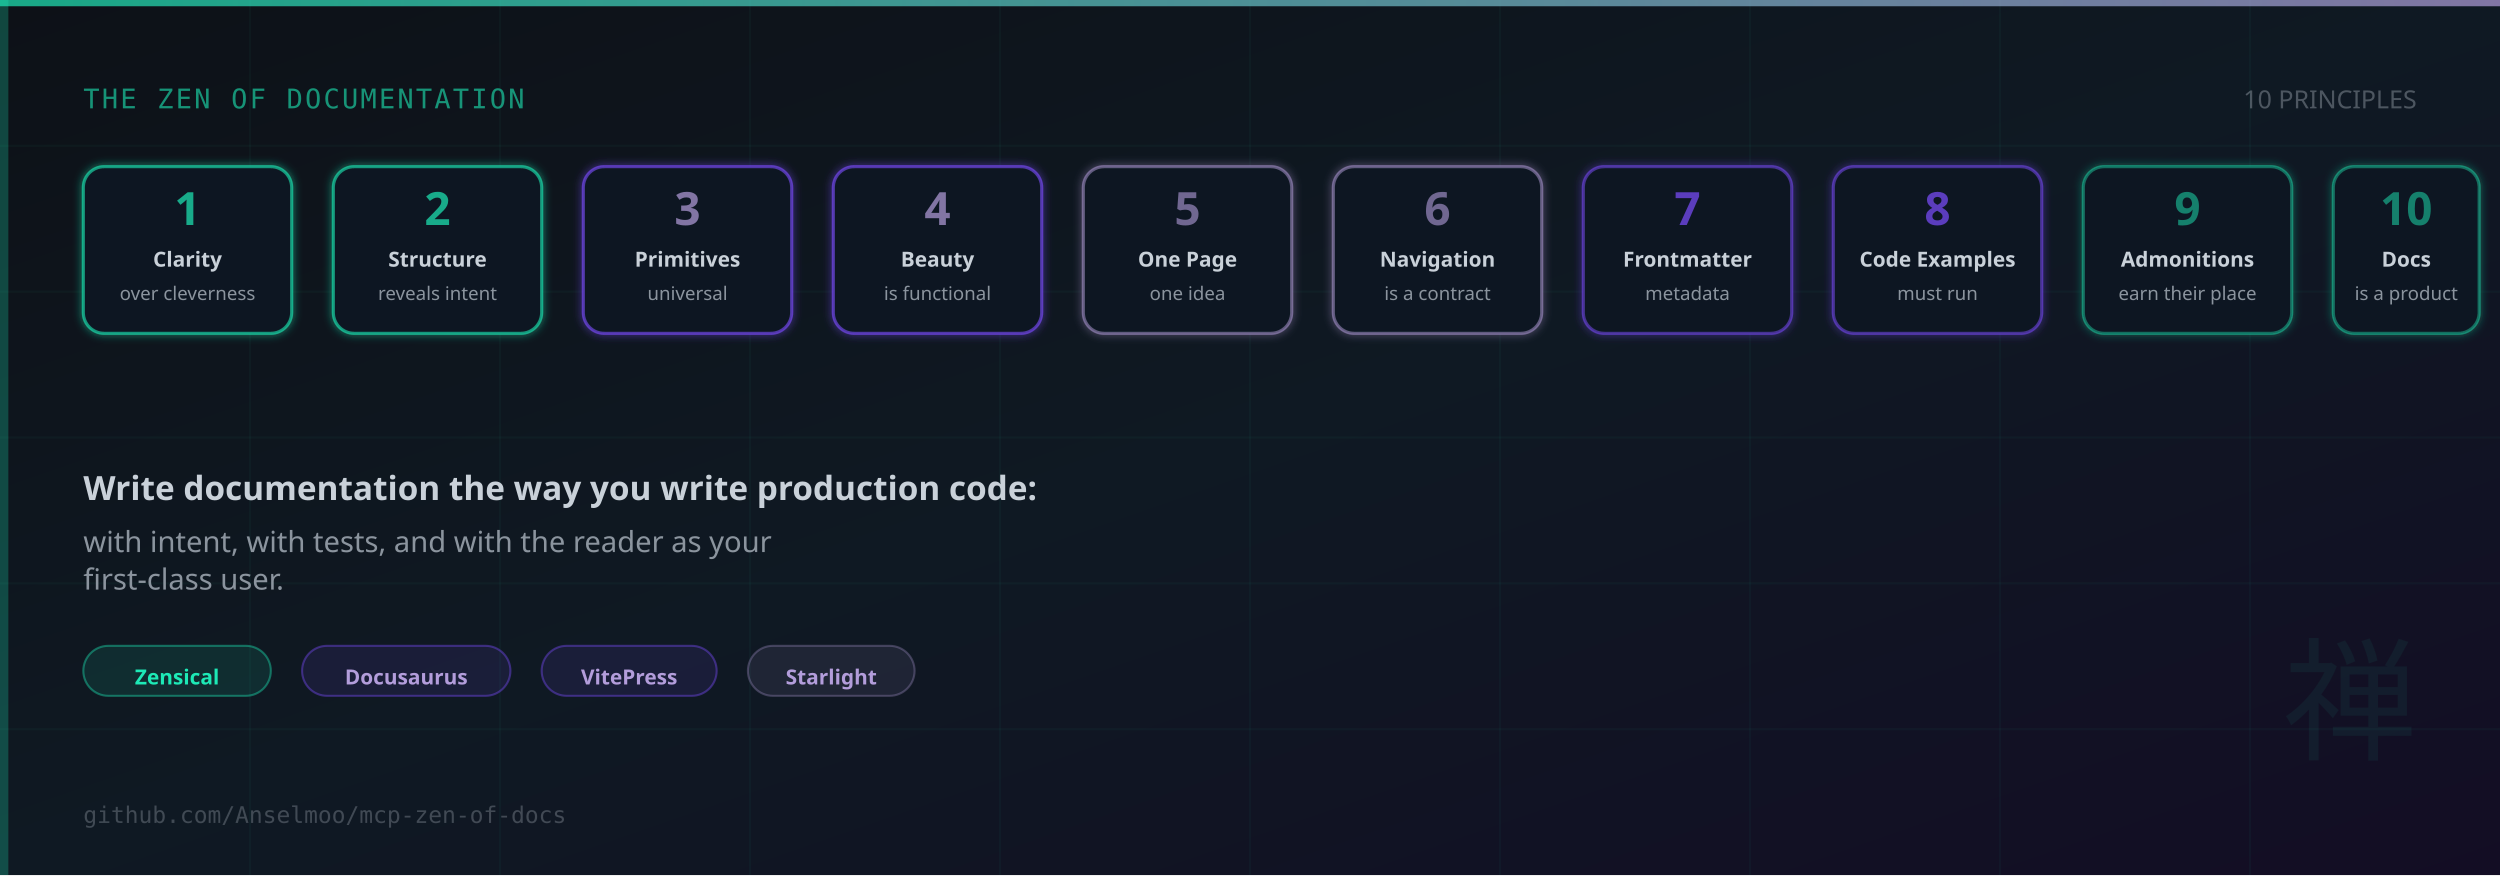
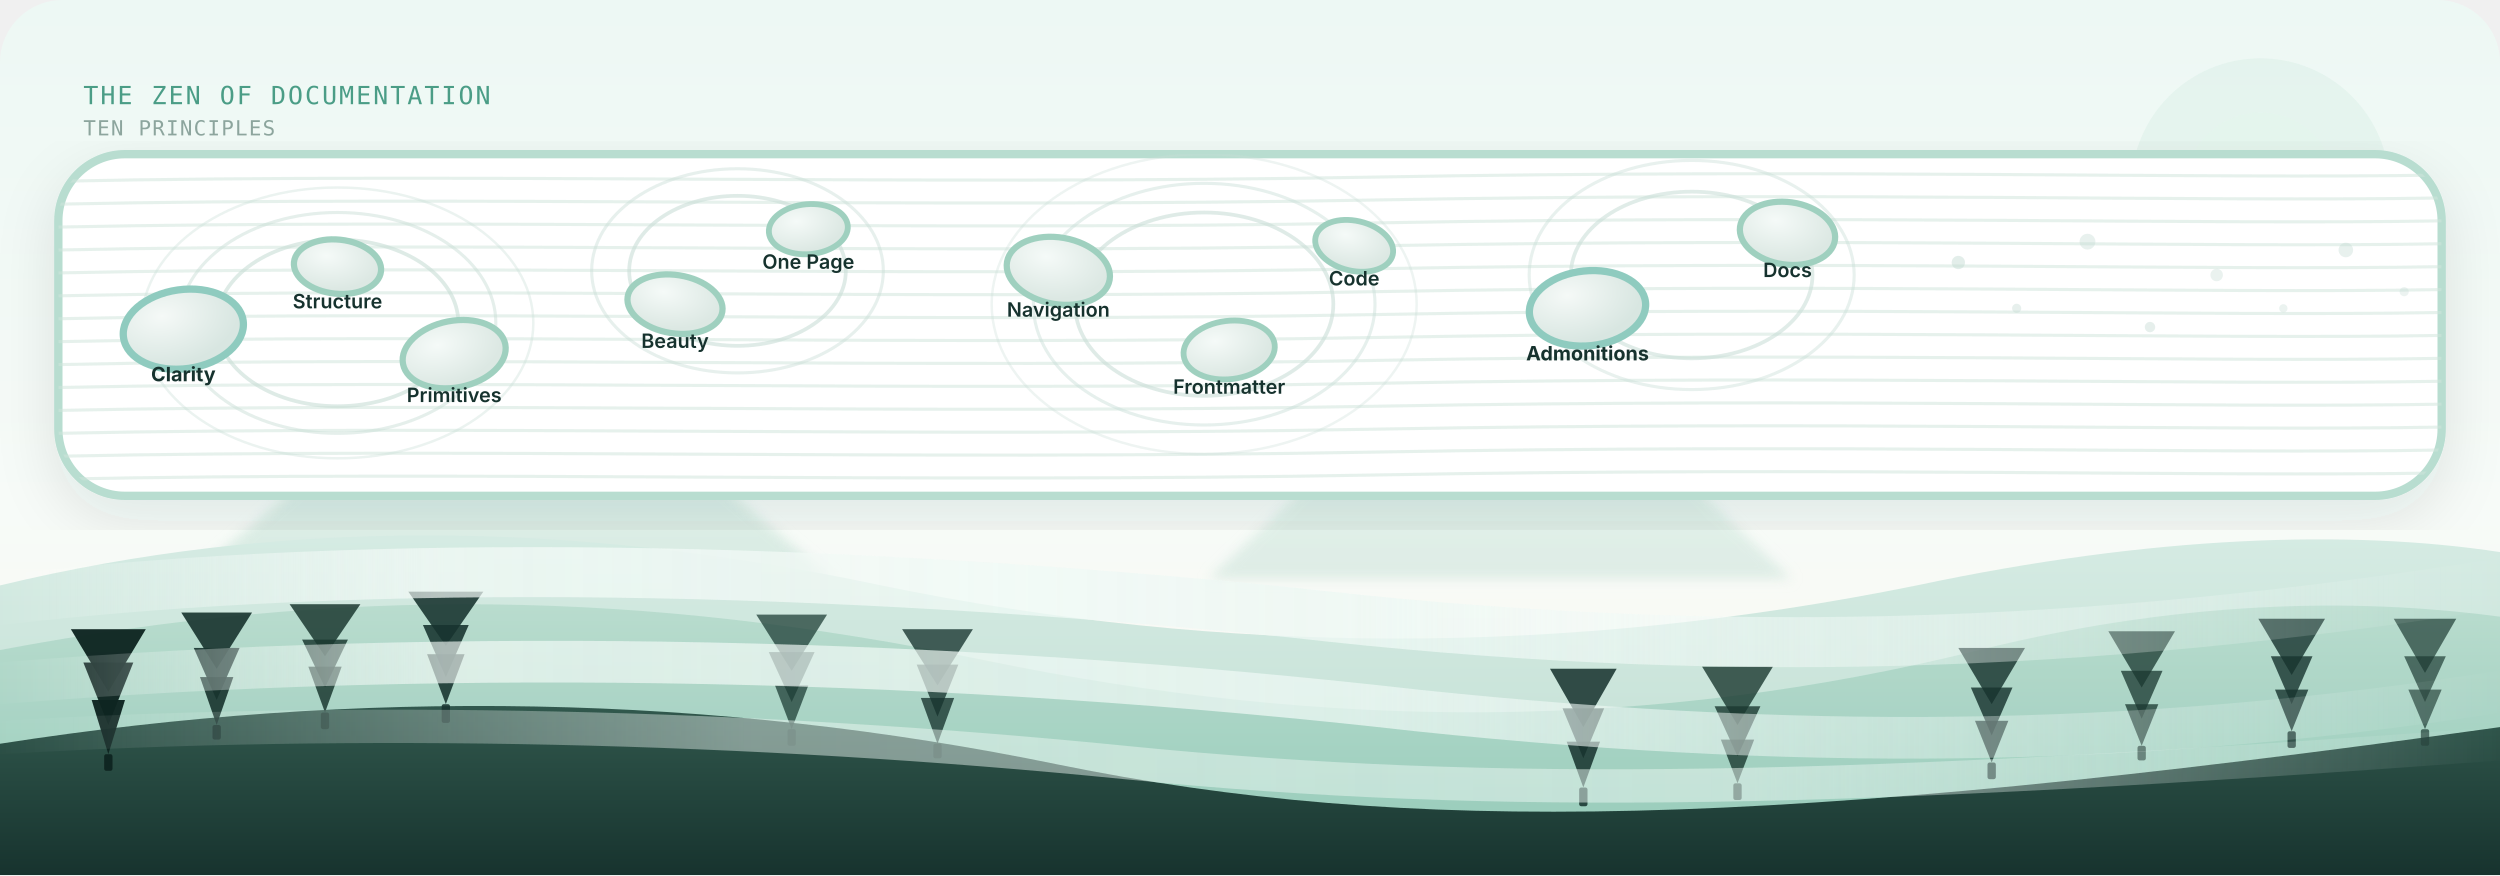
- <svg xmlns="http://www.w3.org/2000/svg" width="1200" height="420" viewBox="0 0 1200 420" role="img" aria-label="The Zen of Documentation — 10 guiding principles">
+ <svg xmlns="http://www.w3.org/2000/svg" width="1200" height="420" viewBox="0 0 1200 420" role="img" aria-labelledby="zenPrinciplesTitle">
  <defs>
-     <linearGradient id="bgGrad" x1="0%" y1="0%" x2="100%" y2="100%">
-       <stop offset="0%" style="stop-color:#0d1117" />
-       <stop offset="50%" style="stop-color:#0f1923" />
-       <stop offset="100%" style="stop-color:#130d24" />
-     </linearGradient>
-     <linearGradient id="tealViolet" x1="0%" y1="0%" x2="100%" y2="0%">
-       <stop offset="0%" style="stop-color:#1de9b6" />
-       <stop offset="100%" style="stop-color:#b39ddb" />
-     </linearGradient>
-     <filter id="stoneGlow" x="-20%" y="-20%" width="140%" height="140%">
-       <feGaussianBlur in="SourceGraphic" stdDeviation="2" result="blur" />
-       <feMerge>
-         <feMergeNode in="blur" />
-         <feMergeNode in="SourceGraphic" />
-       </feMerge>
+     <linearGradient id="zpSky" x1="0" y1="0" x2="0" y2="1">
+       <stop offset="0%" stop-color="#edf8f4" />
+       <stop offset="58%" stop-color="#f7fbf8" />
+       <stop offset="100%" stop-color="#faf6ee" />
+     </linearGradient>
+     <linearGradient id="zpPeak" x1="0" y1="0" x2="0" y2="1">
+       <stop offset="0%" stop-color="#daeee6" />
+       <stop offset="100%" stop-color="#c2dfd4" />
+     </linearGradient>
+     <linearGradient id="zpRidgeFar" x1="0" y1="0" x2="0" y2="1">
+       <stop offset="0%" stop-color="#d5ebe3" />
+       <stop offset="100%" stop-color="#bfddd1" />
+     </linearGradient>
+     <linearGradient id="zpRidgeMid" x1="0" y1="0" x2="0" y2="1">
+       <stop offset="0%" stop-color="#b7dbcd" />
+       <stop offset="100%" stop-color="#8fc7b5" />
+     </linearGradient>
+     <linearGradient id="zpRidgeNear" x1="0" y1="0" x2="0" y2="1">
+       <stop offset="0%" stop-color="#31584d" />
+       <stop offset="100%" stop-color="#17332e" />
+     </linearGradient>
+     <linearGradient id="zpMist" x1="0" y1="0" x2="1" y2="0">
+       <stop offset="0%" stop-color="#ffffff" stop-opacity="0" />
+       <stop offset="18%" stop-color="#f5fbf8" stop-opacity="0.76" />
+       <stop offset="54%" stop-color="#edf8f4" stop-opacity="0.88" />
+       <stop offset="100%" stop-color="#ffffff" stop-opacity="0" />
+     </linearGradient>
+     <linearGradient id="zpMist2" x1="0" y1="0" x2="1" y2="0">
+       <stop offset="0%" stop-color="#ffffff" stop-opacity="0" />
+       <stop offset="30%" stop-color="#f0f9f5" stop-opacity="0.62" />
+       <stop offset="70%" stop-color="#e8f5f0" stop-opacity="0.72" />
+       <stop offset="100%" stop-color="#ffffff" stop-opacity="0" />
+     </linearGradient>
+     <radialGradient id="zpStone" cx="36%" cy="32%" r="62%">
+       <stop offset="0%" stop-color="#f5faf8" />
+       <stop offset="100%" stop-color="#dce8e3" />
+     </radialGradient>
+     <radialGradient id="zpAnchor" cx="34%" cy="30%" r="64%">
+       <stop offset="0%" stop-color="#f5f9f7" />
+       <stop offset="100%" stop-color="#d8e6e1" />
+     </radialGradient>
+     <filter id="zpShadow" x="-10%" y="-10%" width="120%" height="120%">
+       <feDropShadow dx="0" dy="10" stdDeviation="14" flood-color="#17332e" flood-opacity="0.10" />
    </filter>
+     <filter id="zpHaze" x="-5%" y="-5%" width="110%" height="110%">
+       <feGaussianBlur stdDeviation="2.8" />
+     </filter>
+     <clipPath id="zpPanelClip">
+       <rect x="28" y="74" width="1144" height="164" rx="32" />
+     </clipPath>
  </defs>
-   <rect width="1200" height="420" fill="url(#bgGrad)" />
-   <g stroke="#1de9b6" stroke-opacity="0.035" stroke-width="1">
-     <line x1="0" y1="70" x2="1200" y2="70" />
-     <line x1="0" y1="140" x2="1200" y2="140" />
-     <line x1="0" y1="210" x2="1200" y2="210" />
-     <line x1="0" y1="280" x2="1200" y2="280" />
-     <line x1="0" y1="350" x2="1200" y2="350" />
-     <line x1="120" y1="0" x2="120" y2="420" />
-     <line x1="240" y1="0" x2="240" y2="420" />
-     <line x1="360" y1="0" x2="360" y2="420" />
-     <line x1="480" y1="0" x2="480" y2="420" />
-     <line x1="600" y1="0" x2="600" y2="420" />
-     <line x1="720" y1="0" x2="720" y2="420" />
-     <line x1="840" y1="0" x2="840" y2="420" />
-     <line x1="960" y1="0" x2="960" y2="420" />
-     <line x1="1080" y1="0" x2="1080" y2="420" />
-   </g>
-   <rect x="0" y="0" width="1200" height="3" fill="url(#tealViolet)" opacity="0.7" />
-   <rect x="0" y="0" width="4" height="420" fill="#1de9b6" opacity="0.25" />
-   <text x="40" y="52" font-family="'JetBrains Mono', monospace" font-size="13" fill="#1de9b6" opacity="0.6" letter-spacing="0.08em">THE ZEN OF DOCUMENTATION</text>
-   <text x="1160" y="52" text-anchor="end" font-family="system-ui, sans-serif" font-size="12" fill="#8b949e" opacity="0.5">10 PRINCIPLES</text>
-   <rect x="40" y="80" width="100" height="80" rx="10" fill="#0f1923" stroke="#1de9b6" stroke-width="1.5" stroke-opacity="0.6" filter="url(#stoneGlow)" />
-   <text x="90" y="108" text-anchor="middle" font-family="system-ui, sans-serif" font-size="22" font-weight="800" fill="#1de9b6" opacity="0.7">1</text>
-   <text x="90" y="128" text-anchor="middle" font-family="system-ui, sans-serif" font-size="10" font-weight="700" fill="#c9d1d9">Clarity</text>
-   <text x="90" y="144" text-anchor="middle" font-family="system-ui, sans-serif" font-size="9" fill="#8b949e">over cleverness</text>
-   <rect x="160" y="80" width="100" height="80" rx="10" fill="#0f1923" stroke="#1de9b6" stroke-width="1.5" stroke-opacity="0.6" filter="url(#stoneGlow)" />
-   <text x="210" y="108" text-anchor="middle" font-family="system-ui, sans-serif" font-size="22" font-weight="800" fill="#1de9b6" opacity="0.7">2</text>
-   <text x="210" y="128" text-anchor="middle" font-family="system-ui, sans-serif" font-size="10" font-weight="700" fill="#c9d1d9">Structure</text>
-   <text x="210" y="144" text-anchor="middle" font-family="system-ui, sans-serif" font-size="9" fill="#8b949e">reveals intent</text>
-   <rect x="280" y="80" width="100" height="80" rx="10" fill="#0f1923" stroke="#7c4dff" stroke-width="1.5" stroke-opacity="0.6" filter="url(#stoneGlow)" />
-   <text x="330" y="108" text-anchor="middle" font-family="system-ui, sans-serif" font-size="22" font-weight="800" fill="#b39ddb" opacity="0.7">3</text>
-   <text x="330" y="128" text-anchor="middle" font-family="system-ui, sans-serif" font-size="10" font-weight="700" fill="#c9d1d9">Primitives</text>
-   <text x="330" y="144" text-anchor="middle" font-family="system-ui, sans-serif" font-size="9" fill="#8b949e">universal</text>
-   <rect x="400" y="80" width="100" height="80" rx="10" fill="#0f1923" stroke="#7c4dff" stroke-width="1.5" stroke-opacity="0.6" filter="url(#stoneGlow)" />
-   <text x="450" y="108" text-anchor="middle" font-family="system-ui, sans-serif" font-size="22" font-weight="800" fill="#b39ddb" opacity="0.7">4</text>
-   <text x="450" y="128" text-anchor="middle" font-family="system-ui, sans-serif" font-size="10" font-weight="700" fill="#c9d1d9">Beauty</text>
-   <text x="450" y="144" text-anchor="middle" font-family="system-ui, sans-serif" font-size="9" fill="#8b949e">is functional</text>
-   <rect x="520" y="80" width="100" height="80" rx="10" fill="#0f1923" stroke="#b39ddb" stroke-width="1.5" stroke-opacity="0.5" filter="url(#stoneGlow)" />
-   <text x="570" y="108" text-anchor="middle" font-family="system-ui, sans-serif" font-size="22" font-weight="800" fill="#b39ddb" opacity="0.6">5</text>
-   <text x="570" y="128" text-anchor="middle" font-family="system-ui, sans-serif" font-size="10" font-weight="700" fill="#c9d1d9">One Page</text>
-   <text x="570" y="144" text-anchor="middle" font-family="system-ui, sans-serif" font-size="9" fill="#8b949e">one idea</text>
-   <rect x="640" y="80" width="100" height="80" rx="10" fill="#0f1923" stroke="#b39ddb" stroke-width="1.5" stroke-opacity="0.5" filter="url(#stoneGlow)" />
-   <text x="690" y="108" text-anchor="middle" font-family="system-ui, sans-serif" font-size="22" font-weight="800" fill="#b39ddb" opacity="0.6">6</text>
-   <text x="690" y="128" text-anchor="middle" font-family="system-ui, sans-serif" font-size="10" font-weight="700" fill="#c9d1d9">Navigation</text>
-   <text x="690" y="144" text-anchor="middle" font-family="system-ui, sans-serif" font-size="9" fill="#8b949e">is a contract</text>
-   <rect x="760" y="80" width="100" height="80" rx="10" fill="#0f1923" stroke="#7c4dff" stroke-width="1.5" stroke-opacity="0.5" filter="url(#stoneGlow)" />
-   <text x="810" y="108" text-anchor="middle" font-family="system-ui, sans-serif" font-size="22" font-weight="800" fill="#7c4dff" opacity="0.7">7</text>
-   <text x="810" y="128" text-anchor="middle" font-family="system-ui, sans-serif" font-size="10" font-weight="700" fill="#c9d1d9">Frontmatter</text>
-   <text x="810" y="144" text-anchor="middle" font-family="system-ui, sans-serif" font-size="9" fill="#8b949e">metadata</text>
-   <rect x="880" y="80" width="100" height="80" rx="10" fill="#0f1923" stroke="#7c4dff" stroke-width="1.5" stroke-opacity="0.5" filter="url(#stoneGlow)" />
-   <text x="930" y="108" text-anchor="middle" font-family="system-ui, sans-serif" font-size="22" font-weight="800" fill="#7c4dff" opacity="0.7">8</text>
-   <text x="930" y="128" text-anchor="middle" font-family="system-ui, sans-serif" font-size="10" font-weight="700" fill="#c9d1d9">Code Examples</text>
-   <text x="930" y="144" text-anchor="middle" font-family="system-ui, sans-serif" font-size="9" fill="#8b949e">must run</text>
-   <rect x="1000" y="80" width="100" height="80" rx="10" fill="#0f1923" stroke="#1de9b6" stroke-width="1.5" stroke-opacity="0.4" filter="url(#stoneGlow)" />
-   <text x="1050" y="108" text-anchor="middle" font-family="system-ui, sans-serif" font-size="22" font-weight="800" fill="#1de9b6" opacity="0.5">9</text>
-   <text x="1050" y="128" text-anchor="middle" font-family="system-ui, sans-serif" font-size="10" font-weight="700" fill="#c9d1d9">Admonitions</text>
-   <text x="1050" y="144" text-anchor="middle" font-family="system-ui, sans-serif" font-size="9" fill="#8b949e">earn their place</text>
-   <rect x="1120" y="80" width="70" height="80" rx="10" fill="#0f1923" stroke="#1de9b6" stroke-width="1.5" stroke-opacity="0.4" filter="url(#stoneGlow)" />
-   <text x="1155" y="108" text-anchor="middle" font-family="system-ui, sans-serif" font-size="22" font-weight="800" fill="#1de9b6" opacity="0.5">10</text>
-   <text x="1155" y="128" text-anchor="middle" font-family="system-ui, sans-serif" font-size="10" font-weight="700" fill="#c9d1d9">Docs</text>
-   <text x="1155" y="144" text-anchor="middle" font-family="system-ui, sans-serif" font-size="9" fill="#8b949e">is a product</text>
-   <line x1="40" y1="197" x2="1190" y2="197" stroke="url(#tealViolet)" stroke-width="1" stroke-opacity="0.2" stroke-dasharray="6,4" />
-   <text x="40" y="240" font-family="system-ui, sans-serif" font-size="16" font-weight="700" fill="#c9d1d9">Write documentation the way you write production code:</text>
-   <text x="40" y="265" font-family="system-ui, sans-serif" font-size="14" fill="#8b949e">with intent, with tests, and with the reader as your</text>
-   <text x="40" y="283" font-family="system-ui, sans-serif" font-size="14" fill="#8b949e">first-class user.</text>
-   <text x="1160" y="360" text-anchor="end" font-family="serif" font-size="64" fill="#1de9b6" opacity="0.06">禅</text>
-   <rect x="40" y="310" width="90" height="24" rx="12" fill="#1de9b6" fill-opacity="0.1" stroke="#1de9b6" stroke-width="1" stroke-opacity="0.4" />
-   <text x="85" y="325" text-anchor="middle" dominant-baseline="middle" font-family="system-ui, sans-serif" font-size="10" font-weight="600" fill="#1de9b6">Zensical</text>
-   <rect x="145" y="310" width="100" height="24" rx="12" fill="#7c4dff" fill-opacity="0.1" stroke="#7c4dff" stroke-width="1" stroke-opacity="0.4" />
-   <text x="195" y="325" text-anchor="middle" dominant-baseline="middle" font-family="system-ui, sans-serif" font-size="10" font-weight="600" fill="#b39ddb">Docusaurus</text>
-   <rect x="260" y="310" width="84" height="24" rx="12" fill="#7c4dff" fill-opacity="0.1" stroke="#7c4dff" stroke-width="1" stroke-opacity="0.4" />
-   <text x="302" y="325" text-anchor="middle" dominant-baseline="middle" font-family="system-ui, sans-serif" font-size="10" font-weight="600" fill="#b39ddb">VitePress</text>
-   <rect x="359" y="310" width="80" height="24" rx="12" fill="#b39ddb" fill-opacity="0.1" stroke="#b39ddb" stroke-width="1" stroke-opacity="0.3" />
-   <text x="399" y="325" text-anchor="middle" dominant-baseline="middle" font-family="system-ui, sans-serif" font-size="10" font-weight="600" fill="#b39ddb">Starlight</text>
-   <text x="40" y="395" font-family="'JetBrains Mono', monospace" font-size="11" fill="#8b949e" opacity="0.4">github.com/Anselmoo/mcp-zen-of-docs</text>
+   <rect width="1200" height="420" rx="30" fill="url(#zpSky)" />
+   <circle cx="1085" cy="90" r="62" fill="#cbe8dc" opacity="0.30" />
+   <circle cx="1085" cy="90" r="36" fill="#e4f5ed" opacity="0.96" />
+   <g filter="url(#zpHaze)" opacity="0.56">
+     <path d="M 90,278 L 245,148 L 400,278 Z" fill="url(#zpPeak)" />
+     <path d="M 178,174 L 245,148 L 312,178 L 334,228 L 156,228 Z" fill="#eef6f2" opacity="0.88" />
+     <path d="M 580,278 L 720,145 L 860,278 Z" fill="url(#zpPeak)" opacity="0.84" />
+     <path d="M 682,170 L 720,145 L 758,174 L 776,222 L 664,222 Z" fill="#eef6f2" opacity="0.82" />
+   </g>
+   <path d="M0 281 C133 249,272 249,423 281 C588 315,752 315,920 281 C1033 257,1128 254,1200 265 L1200 420 L0 420 Z" fill="url(#zpRidgeFar)" />
+   <path d="M0 312 C165 281,308 283,473 317 C638 351,793 351,950 312 C1055 286,1140 288,1200 296 L1200 420 L0 420 Z" fill="url(#zpRidgeMid)" opacity="0.92" />
+   <path d="M0 357 C173 330,343 333,508 367 C675 401,850 398,1200 349 L1200 420 L0 420 Z" fill="url(#zpRidgeNear)" />
+   <g fill="#0e2420">
+     <polygon points="52,362  44,336  60,336" opacity="0.96" />
+     <polygon points="52,348  40,318  64,318" opacity="0.96" />
+     <polygon points="52,332  34,302  70,302" opacity="0.96" />
+     <rect x="50" y="362" width="4" height="8" rx="1" opacity="0.96" />
+   </g>
+   <g fill="#17332e">
+     <polygon points="104,348  96,325  112,325" opacity="0.90" />
+     <polygon points="104,336  93,311  115,311" opacity="0.90" />
+     <polygon points="104,321  87,294  121,294" opacity="0.90" />
+     <rect x="102" y="348" width="4" height="7" rx="1" opacity="0.90" />
+   </g>
+   <g fill="#1a3830">
+     <polygon points="156,342 148,320  164,320" opacity="0.84" />
+     <polygon points="156,330 145,307  167,307" opacity="0.84" />
+     <polygon points="156,315 139,290  173,290" opacity="0.84" />
+     <rect x="154" y="342" width="4" height="8" rx="1" opacity="0.84" />
+   </g>
+   <g fill="#17332e">
+     <polygon points="214,338 205,314  223,314" opacity="0.88" />
+     <polygon points="214,325 203,300  225,300" opacity="0.88" />
+     <polygon points="214,310 196,284  232,284" opacity="0.88" />
+     <rect x="212" y="338" width="4" height="9" rx="1" opacity="0.88" />
+   </g>
+   <g fill="#1d3d35">
+     <polygon points="380,350 372,329  388,329" opacity="0.74" />
+     <polygon points="380,337 369,313  391,313" opacity="0.74" />
+     <polygon points="380,322 363,295  397,295" opacity="0.74" />
+     <rect x="378" y="350" width="4" height="8" rx="1" opacity="0.74" />
+   </g>
+   <g fill="#17332e">
+     <polygon points="450,357 442,335  458,335" opacity="0.78" />
+     <polygon points="450,344 440,319  460,319" opacity="0.78" />
+     <polygon points="450,329 433,302  467,302" opacity="0.78" />
+     <rect x="448" y="357" width="4" height="7" rx="1" opacity="0.78" />
+   </g>
+   <g fill="#17332e">
+     <polygon points="760,378 752,356  768,356" opacity="0.86" />
+     <polygon points="760,364 750,340  770,340" opacity="0.86" />
+     <polygon points="760,349 744,321  776,321" opacity="0.86" />
+     <rect x="758" y="378" width="4" height="9" rx="1" opacity="0.86" />
+   </g>
+   <g fill="#1a3830">
+     <polygon points="834,376 826,355  842,355" opacity="0.80" />
+     <polygon points="834,363 823,339  845,339" opacity="0.80" />
+     <polygon points="834,348 817,320  851,320" opacity="0.80" />
+     <rect x="832" y="376" width="4" height="8" rx="1" opacity="0.80" />
+   </g>
+   <g fill="#17332e">
+     <polygon points="956,366 948,346  964,346" opacity="0.82" />
+     <polygon points="956,353 946,330  966,330" opacity="0.82" />
+     <polygon points="956,338 940,311  972,311" opacity="0.82" />
+     <rect x="954" y="366" width="4" height="8" rx="1" opacity="0.82" />
+   </g>
+   <g fill="#1a3830">
+     <polygon points="1028,358 1020,338 1036,338" opacity="0.76" />
+     <polygon points="1028,345 1018,322 1038,322" opacity="0.76" />
+     <polygon points="1028,330 1012,303 1044,303" opacity="0.76" />
+     <rect x="1026" y="358" width="4" height="7" rx="1" opacity="0.76" />
+   </g>
+   <g fill="#17332e">
+     <polygon points="1100,351 1092,331 1108,331" opacity="0.80" />
+     <polygon points="1100,338 1090,315 1110,315" opacity="0.80" />
+     <polygon points="1100,324 1084,297 1116,297" opacity="0.80" />
+     <rect x="1098" y="351" width="4" height="8" rx="1" opacity="0.80" />
+   </g>
+   <g fill="#1a3830">
+     <polygon points="1164,350 1156,331 1172,331" opacity="0.68" />
+     <polygon points="1164,337 1154,315 1174,315" opacity="0.68" />
+     <polygon points="1164,323 1149,297 1179,297" opacity="0.68" />
+     <rect x="1162" y="350" width="4" height="8" rx="1" opacity="0.68" />
+   </g>
+   <path d="M0 288 C180 267,400 272,620 294 C820 317,1000 312,1200 280" fill="none" stroke="url(#zpMist)" stroke-width="24" stroke-linecap="round" opacity="0.92" />
+   <path d="M0 328 C220 310,460 316,680 341 C880 362,1040 357,1200 332" fill="none" stroke="url(#zpMist)" stroke-width="20" stroke-linecap="round" opacity="0.84" />
+   <path d="M0 354 C170 344,360 348,540 366 C720 384,890 380,1200 357" fill="none" stroke="url(#zpMist2)" stroke-width="16" stroke-linecap="round" opacity="0.72" />
+   <text x="40" y="50" font-family="'JetBrains Mono','Fira Code',monospace" font-size="12" fill="#0b7a5c" opacity="0.72" letter-spacing="0.08em">THE ZEN OF DOCUMENTATION</text>
+   <text x="40" y="65" font-family="'JetBrains Mono','Fira Code',monospace" font-size="10" fill="#31584d" opacity="0.52" letter-spacing="0.06em">TEN PRINCIPLES</text>
+   <g filter="url(#zpShadow)">
+     <rect x="28" y="74" width="1144" height="164" rx="32" fill="#ffffff" stroke="#b8ddd0" stroke-width="4" />
+     <g clip-path="url(#zpPanelClip)">
+       <g fill="none" stroke="#cfe4db" stroke-width="1.5" opacity="0.52">
+         <path d="M28,87  C220,83  440,89  660,85  C880,81  1060,86  1172,84" />
+         <path d="M28,98  C220,94  440,100 660,96  C880,92  1060,97  1172,95" />
+         <path d="M28,109 C220,105 440,111 660,107 C880,103 1060,108 1172,106" />
+         <path d="M28,120 C220,116 440,122 660,118 C880,114 1060,119 1172,117" />
+         <path d="M28,131 C220,127 440,133 660,129 C880,125 1060,130 1172,128" />
+         <path d="M28,142 C220,138 440,144 660,140 C880,136 1060,141 1172,139" />
+         <path d="M28,153 C220,149 440,155 660,151 C880,147 1060,152 1172,150" />
+         <path d="M28,164 C220,160 440,166 660,162 C880,158 1060,163 1172,161" />
+         <path d="M28,175 C220,171 440,177 660,173 C880,169 1060,174 1172,172" />
+         <path d="M28,186 C220,182 440,188 660,184 C880,180 1060,185 1172,183" />
+         <path d="M28,197 C220,193 440,199 660,195 C880,191 1060,196 1172,194" />
+         <path d="M28,208 C220,204 440,210 660,206 C880,202 1060,207 1172,205" />
+         <path d="M28,219 C220,215 440,221 660,217 C880,213 1060,218 1172,216" />
+         <path d="M28,230 C220,226 440,232 660,228 C880,224 1060,229 1172,227" />
+       </g>
+       <ellipse cx="162" cy="155" rx="58" ry="40" fill="none" stroke="#c8ddd6" stroke-width="1.8" opacity="0.60" />
+       <ellipse cx="162" cy="155" rx="76" ry="53" fill="none" stroke="#c8ddd6" stroke-width="1.5" opacity="0.48" />
+       <ellipse cx="162" cy="155" rx="94" ry="65" fill="none" stroke="#c8ddd6" stroke-width="1.2" opacity="0.36" />
+       <ellipse cx="354" cy="130" rx="52" ry="36" fill="none" stroke="#c8ddd6" stroke-width="1.8" opacity="0.58" />
+       <ellipse cx="354" cy="130" rx="70" ry="49" fill="none" stroke="#c8ddd6" stroke-width="1.5" opacity="0.44" />
+       <ellipse cx="578" cy="146" rx="62" ry="44" fill="none" stroke="#c8ddd6" stroke-width="1.8" opacity="0.58" />
+       <ellipse cx="578" cy="146" rx="82" ry="58" fill="none" stroke="#c8ddd6" stroke-width="1.5" opacity="0.45" />
+       <ellipse cx="578" cy="146" rx="102" ry="72" fill="none" stroke="#c8ddd6" stroke-width="1.2" opacity="0.32" />
+       <ellipse cx="812" cy="132" rx="58" ry="40" fill="none" stroke="#c8ddd6" stroke-width="1.8" opacity="0.56" />
+       <ellipse cx="812" cy="132" rx="78" ry="55" fill="none" stroke="#c8ddd6" stroke-width="1.5" opacity="0.42" />
+       <circle cx="940" cy="126" r="3.2" fill="#c0d8d0" opacity="0.44" />
+       <circle cx="968" cy="148" r="2.2" fill="#c0d8d0" opacity="0.38" />
+       <circle cx="1002" cy="116" r="3.8" fill="#c0d8d0" opacity="0.36" />
+       <circle cx="1032" cy="157" r="2.5" fill="#c0d8d0" opacity="0.40" />
+       <circle cx="1064" cy="132" r="3.0" fill="#c0d8d0" opacity="0.34" />
+       <circle cx="1096" cy="148" r="2.0" fill="#c0d8d0" opacity="0.32" />
+       <circle cx="1126" cy="120" r="3.5" fill="#c0d8d0" opacity="0.36" />
+       <circle cx="1154" cy="140" r="2.2" fill="#c0d8d0" opacity="0.30" />
+       <ellipse cx="88" cy="158" rx="29" ry="19" fill="url(#zpAnchor)" stroke="#8fcbbf" stroke-width="3.5" transform="rotate(-8,88,158)" />
+       <text x="88" y="183" text-anchor="middle" font-family="system-ui,-apple-system,sans-serif" font-size="9.5" font-weight="700" fill="#17332e">Clarity</text>
+       <ellipse cx="162" cy="128" rx="21" ry="13" fill="url(#zpStone)" stroke="#9fd0bf" stroke-width="3.0" transform="rotate(6,162,128)" />
+       <text x="162" y="148" text-anchor="middle" font-family="system-ui,-apple-system,sans-serif" font-size="9.5" font-weight="600" fill="#17332e">Structure</text>
+       <ellipse cx="218" cy="170" rx="25" ry="16" fill="url(#zpStone)" stroke="#9fd0bf" stroke-width="3.0" transform="rotate(-11,218,170)" />
+       <text x="218" y="193" text-anchor="middle" font-family="system-ui,-apple-system,sans-serif" font-size="9.5" font-weight="600" fill="#17332e">Primitives</text>
+       <ellipse cx="324" cy="146" rx="23" ry="14" fill="url(#zpStone)" stroke="#9fd0bf" stroke-width="3.0" transform="rotate(9,324,146)" />
+       <text x="324" y="167" text-anchor="middle" font-family="system-ui,-apple-system,sans-serif" font-size="9.5" font-weight="600" fill="#17332e">Beauty</text>
+       <ellipse cx="388" cy="110" rx="19" ry="12" fill="url(#zpStone)" stroke="#9fd0bf" stroke-width="2.8" transform="rotate(-5,388,110)" />
+       <text x="388" y="129" text-anchor="middle" font-family="system-ui,-apple-system,sans-serif" font-size="9.5" font-weight="600" fill="#17332e">One Page</text>
+       <ellipse cx="508" cy="130" rx="25" ry="16" fill="url(#zpStone)" stroke="#9fd0bf" stroke-width="3.0" transform="rotate(10,508,130)" />
+       <text x="508" y="152" text-anchor="middle" font-family="system-ui,-apple-system,sans-serif" font-size="9.5" font-weight="600" fill="#17332e">Navigation</text>
+       <ellipse cx="590" cy="168" rx="22" ry="14" fill="url(#zpStone)" stroke="#9fd0bf" stroke-width="2.8" transform="rotate(-7,590,168)" />
+       <text x="590" y="189" text-anchor="middle" font-family="system-ui,-apple-system,sans-serif" font-size="9.5" font-weight="600" fill="#17332e">Frontmatter</text>
+       <ellipse cx="650" cy="118" rx="19" ry="12" fill="url(#zpStone)" stroke="#9fd0bf" stroke-width="2.8" transform="rotate(13,650,118)" />
+       <text x="650" y="137" text-anchor="middle" font-family="system-ui,-apple-system,sans-serif" font-size="9.5" font-weight="600" fill="#17332e">Code</text>
+       <ellipse cx="762" cy="148" rx="28" ry="18" fill="url(#zpAnchor)" stroke="#8fcbbf" stroke-width="3.5" transform="rotate(-6,762,148)" />
+       <text x="762" y="173" text-anchor="middle" font-family="system-ui,-apple-system,sans-serif" font-size="9.5" font-weight="700" fill="#17332e">Admonitions</text>
+       <ellipse cx="858" cy="112" rx="23" ry="15" fill="url(#zpStone)" stroke="#9fd0bf" stroke-width="3.0" transform="rotate(8,858,112)" />
+       <text x="858" y="133" text-anchor="middle" font-family="system-ui,-apple-system,sans-serif" font-size="9.5" font-weight="600" fill="#17332e">Docs</text>
+     </g>
+   </g>
</svg>
